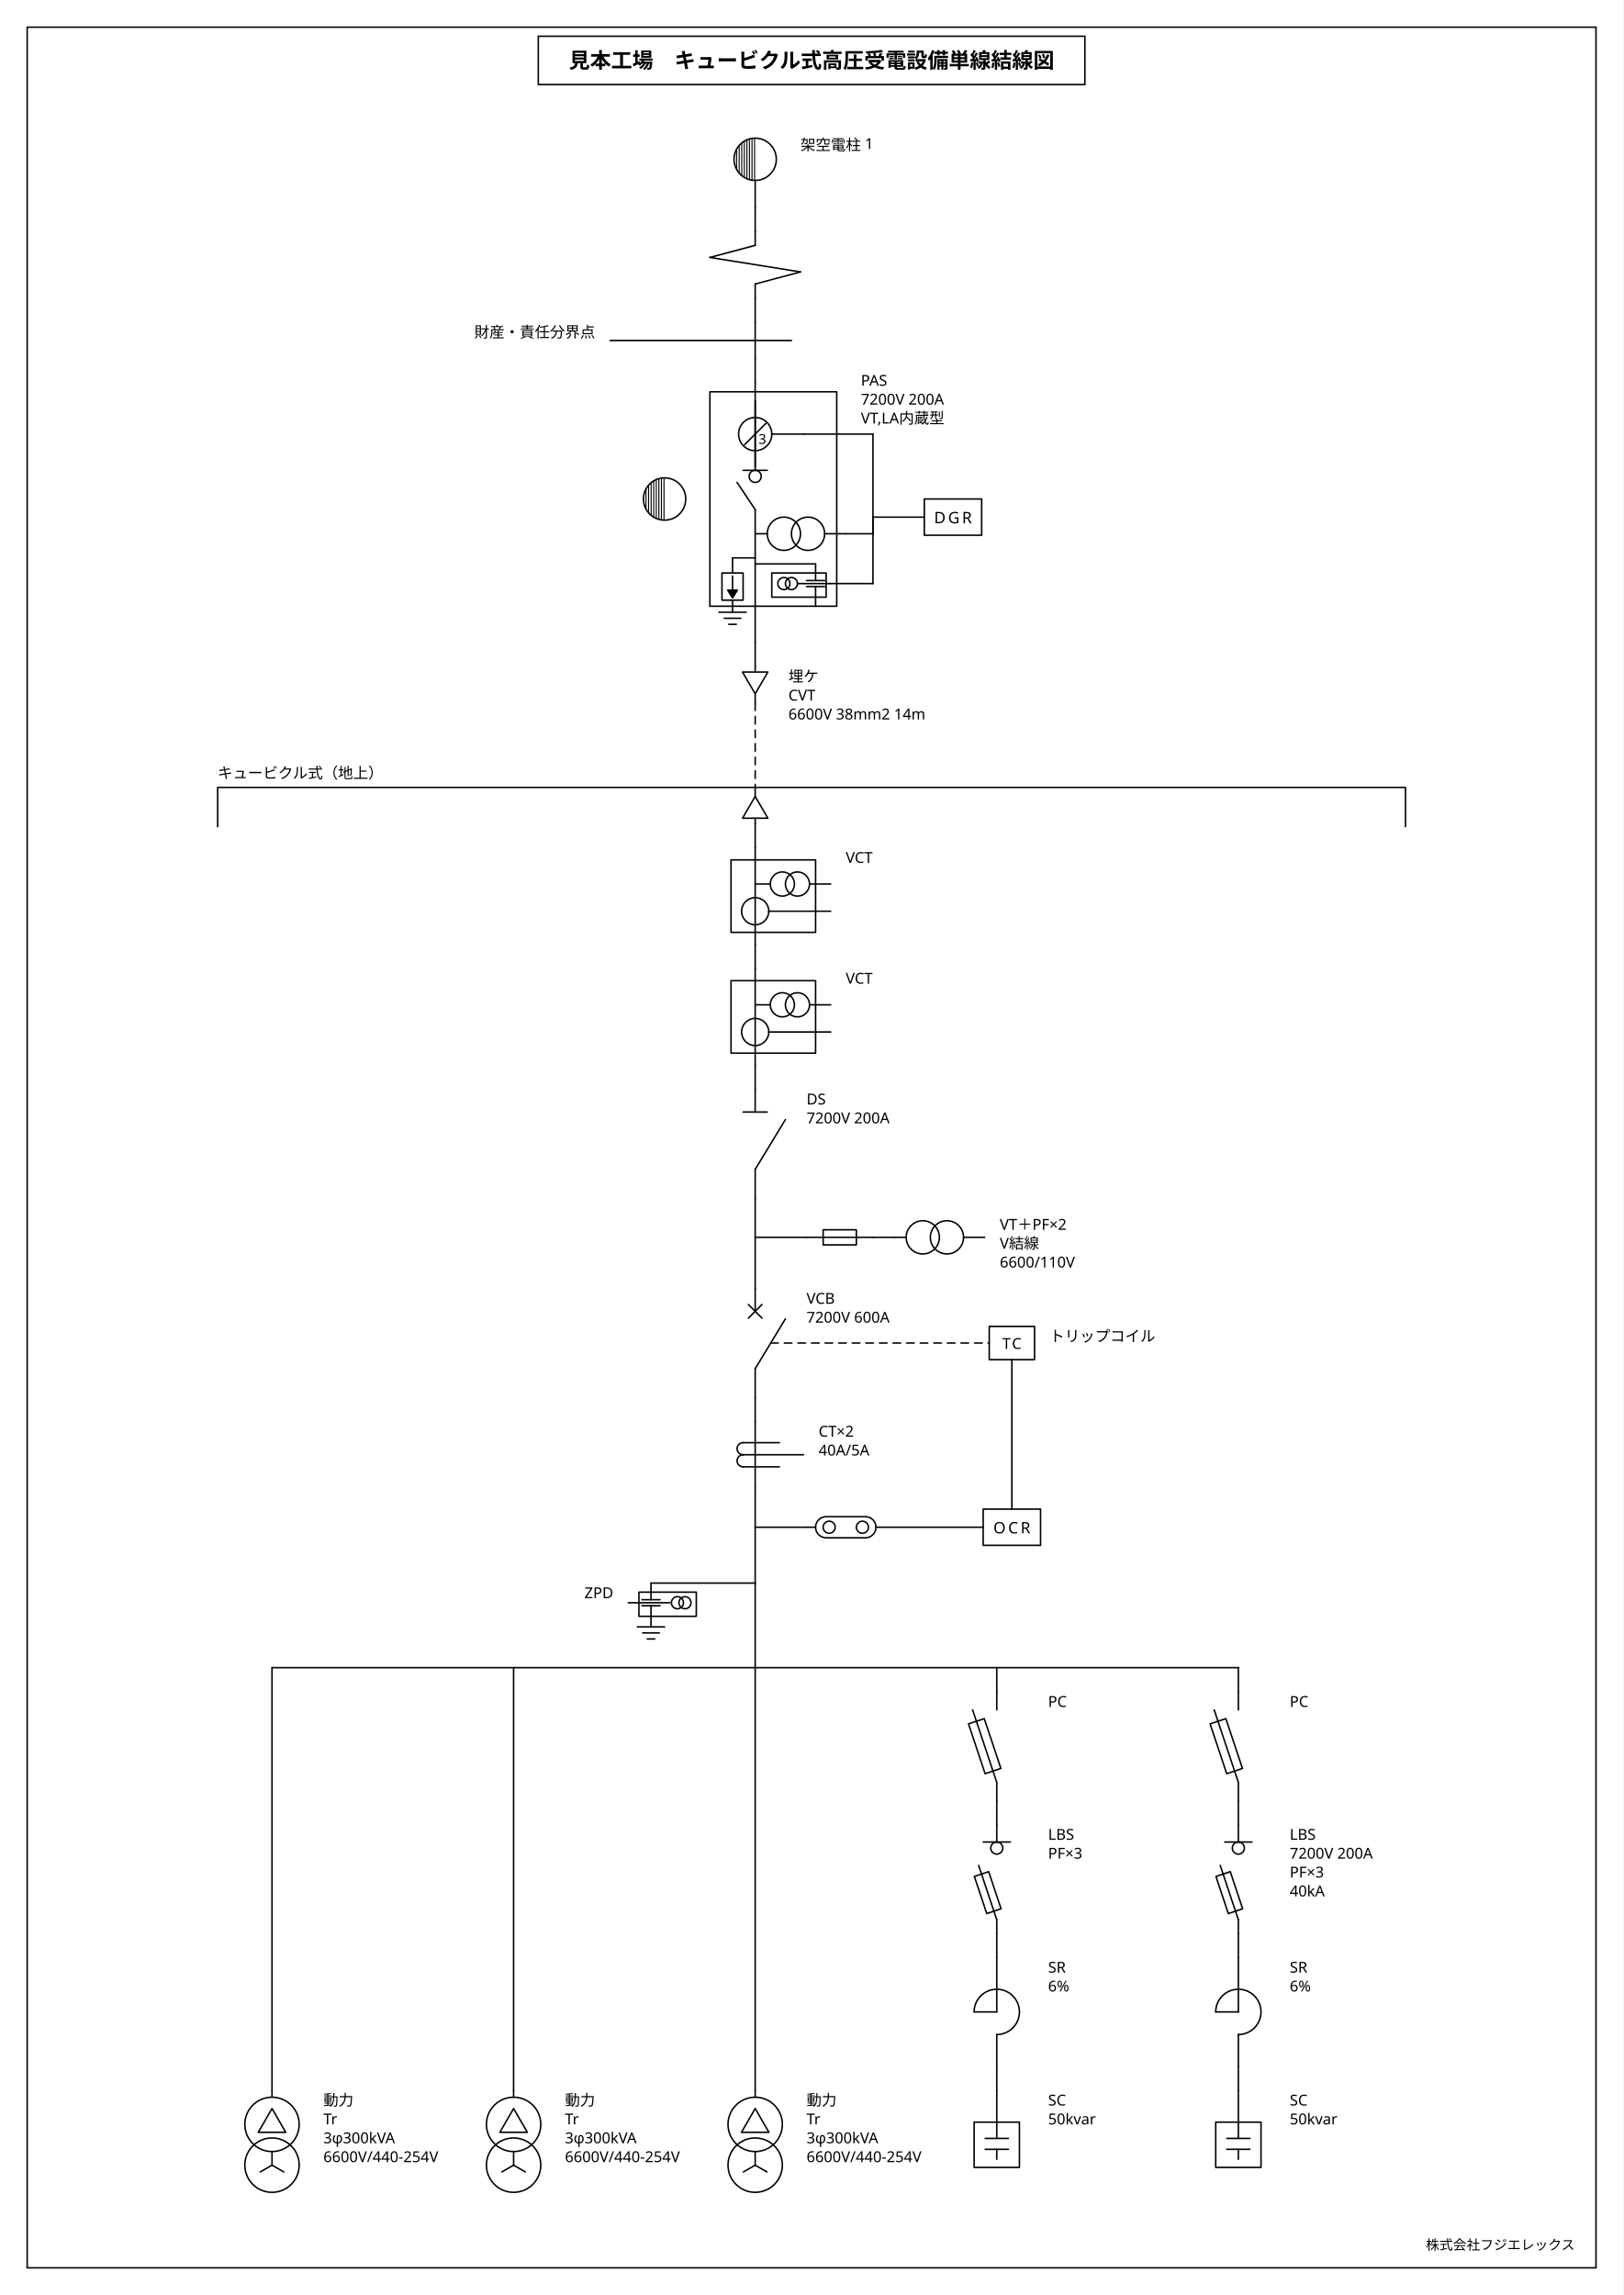
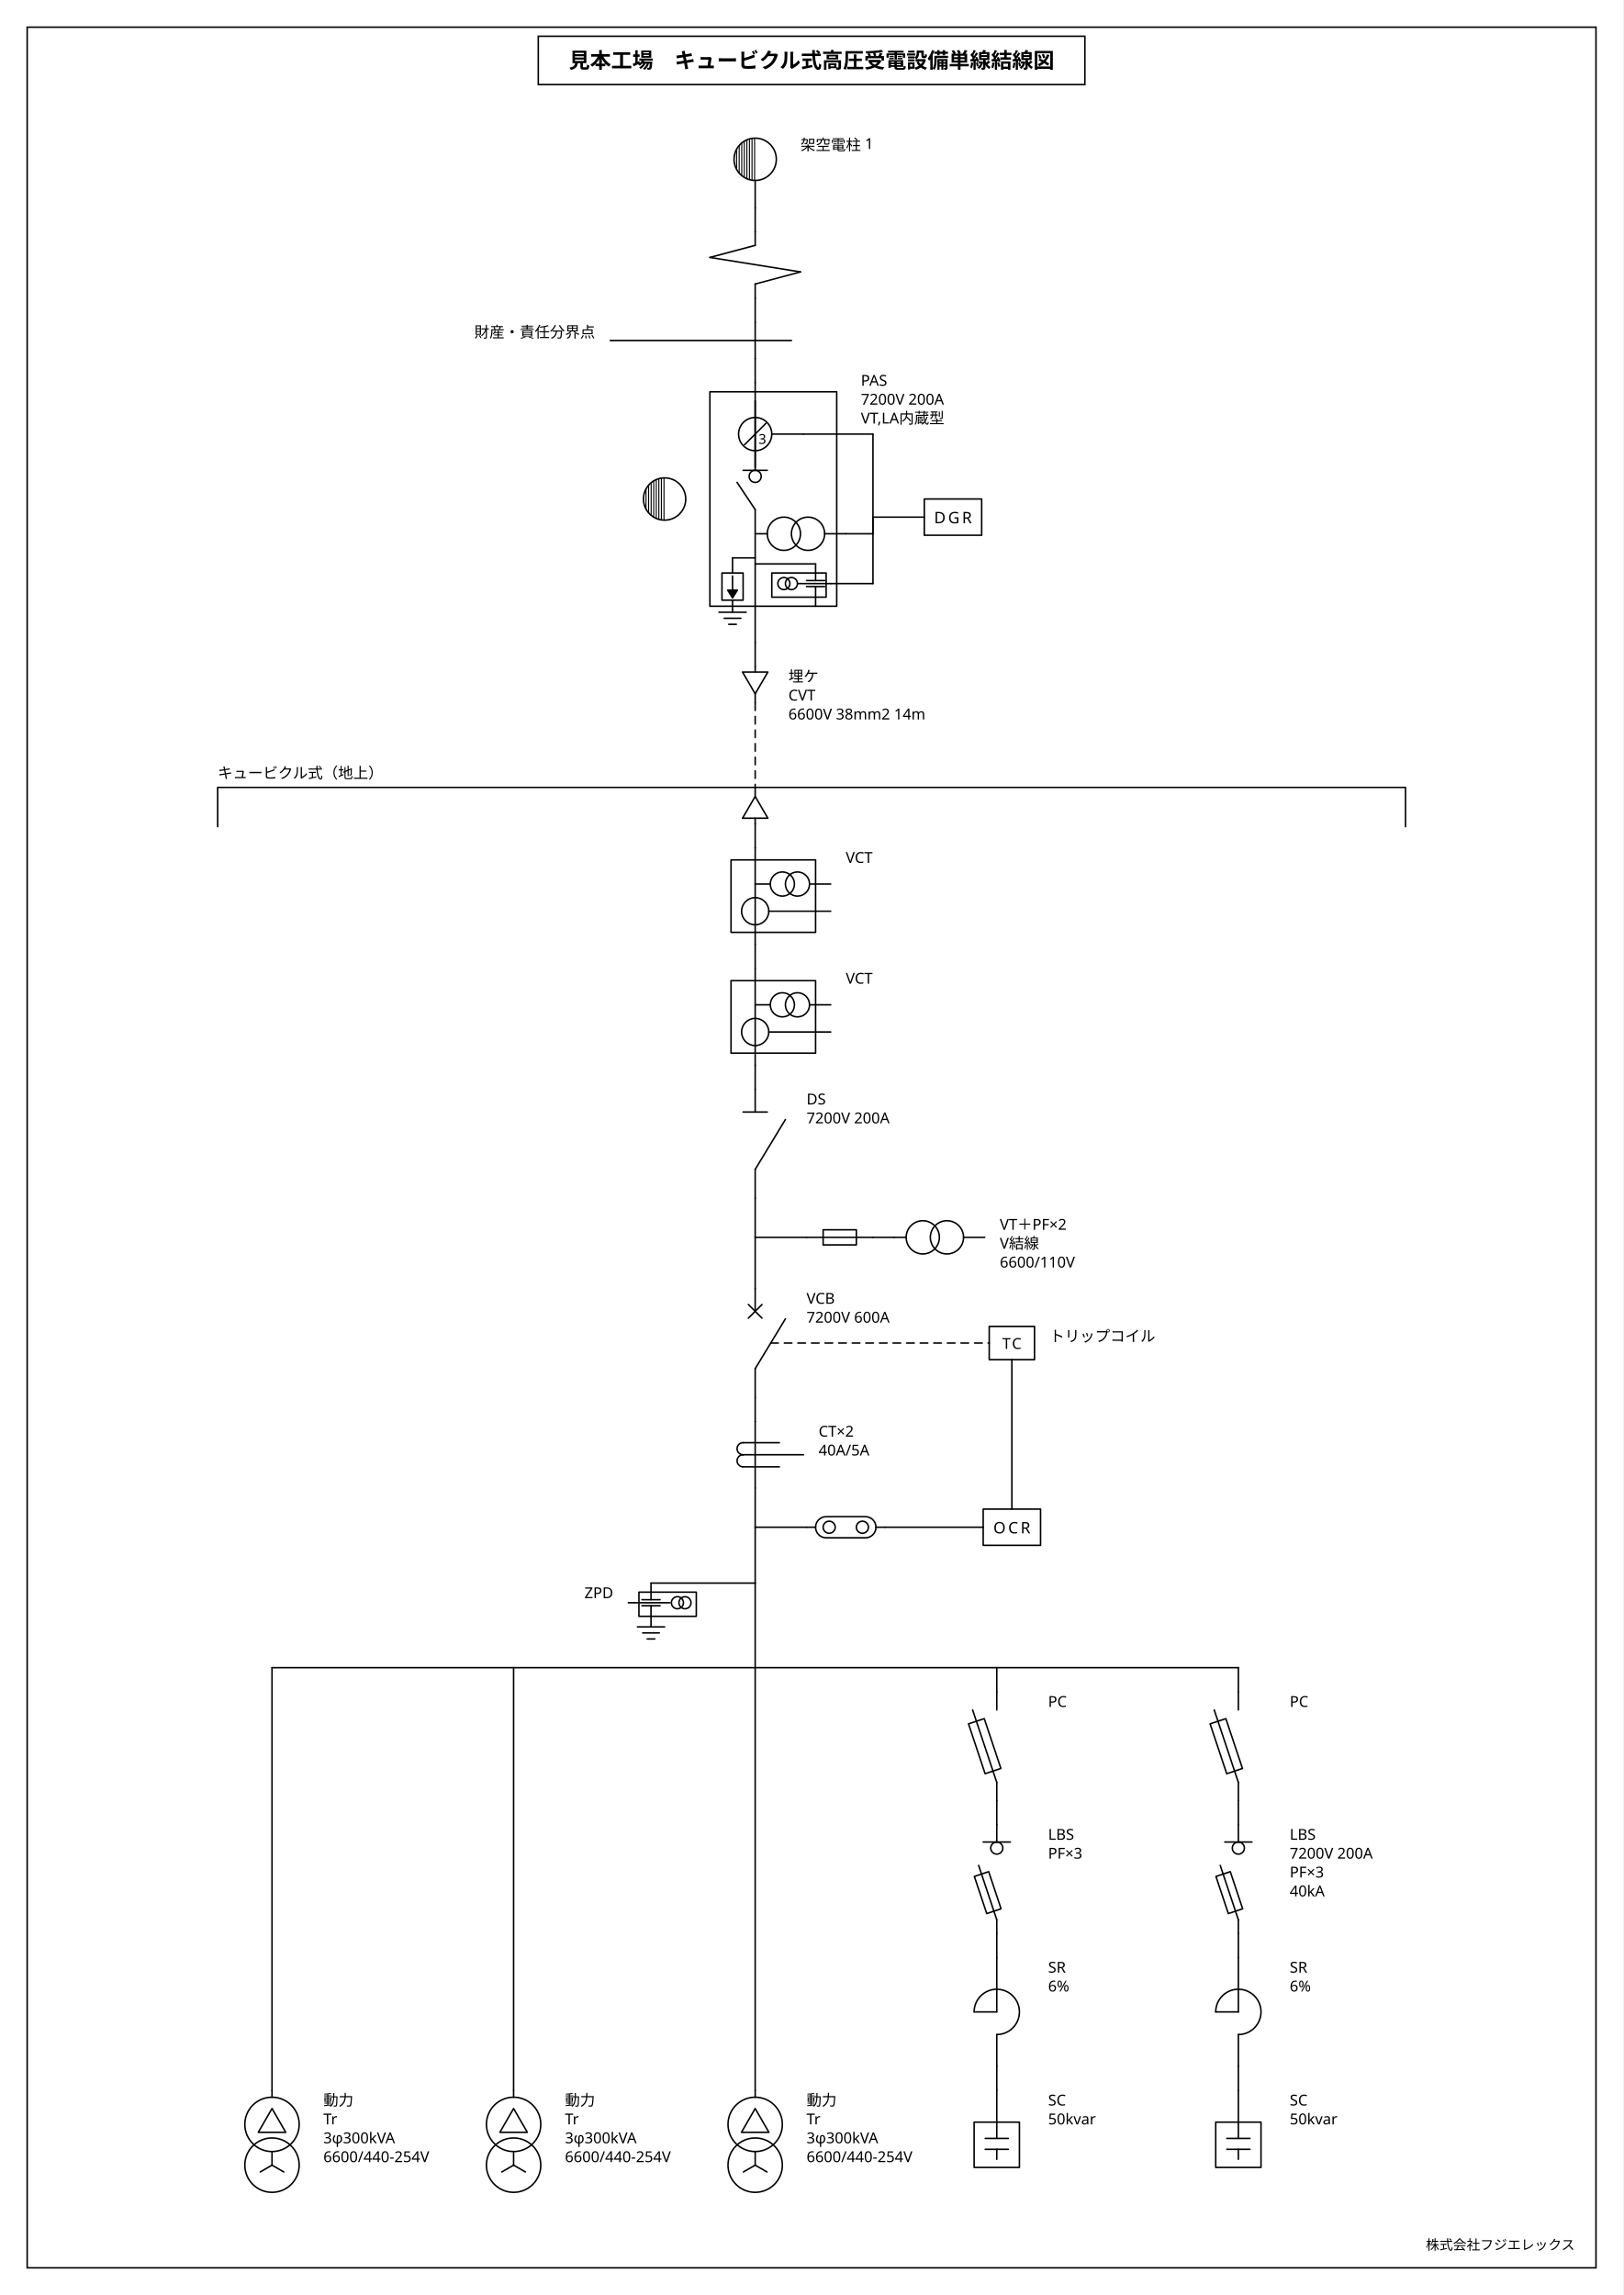
<svg xmlns="http://www.w3.org/2000/svg" viewBox="0 0 1075 1520" width="1075" height="1520">
  <rect x="0" y="0" width="1075" height="1520" fill="#fff" />
  <g stroke="#000" fill="none">
    <rect x="18" y="18" width="1039" height="1484" stroke-width="1" />
    <rect x="356.5" y="24" width="362" height="32" stroke-width="1" />
  </g>
  <text x="537.5" y="45" font-size="14" font-weight="700" text-anchor="middle" font-family="IPAGothic, 'IPAゴシック', 'Noto Sans JP', 'Hiragino Kaku Gothic ProN', 'Yu Gothic', sans-serif" fill="#000">見本工場　キュービクル式高圧受電設備単線結線図</text>
  <text x="1043" y="1490" font-size="9" text-anchor="end" font-family="IPAGothic, 'IPAゴシック', 'Noto Sans JP', 'Hiragino Kaku Gothic ProN', 'Yu Gothic', sans-serif" fill="#000">株式会社フジエレックス</text>
  <g transform="translate(500.15 89.5) scale(1)">
    <g stroke="#000" fill="none" stroke-linecap="round" stroke-linejoin="round" color="#000">
      <path d="M -356 432 L 430.7 432 M -356 432 L -356 458 M 430.7 432 L 430.7 458" fill="none" stroke-width="1" />
      <text x="-356" y="426" font-size="10" font-family="IPAGothic, 'IPAゴシック', 'Noto Sans JP', 'Hiragino Kaku Gothic ProN', 'Yu Gothic', sans-serif" fill="currentColor" stroke="none">キュービクル式（地上）</text>
      <line x1="0" y1="48" x2="0" y2="64" stroke-width="1" />
      <line x1="0" y1="108" x2="0" y2="124" stroke-width="1" />
      <line x1="0" y1="148" x2="0" y2="164" stroke-width="1" />
      <line x1="0" y1="280" x2="-15" y2="280" stroke-width="1" />
      <line x1="0" y1="284" x2="40" y2="284" stroke-width="1" />
      <line x1="32" y1="198" x2="78" y2="198" stroke-width="1" />
      <line x1="78" y1="198" x2="78" y2="253" stroke-width="1" />
      <line x1="60" y1="264" x2="78" y2="264" stroke-width="1" />
      <line x1="78" y1="264" x2="78" y2="253" stroke-width="1" />
      <line x1="50" y1="297" x2="78" y2="297" stroke-width="1" />
      <line x1="78" y1="297" x2="78" y2="253" stroke-width="1" />
      <line x1="78" y1="253" x2="112" y2="253" stroke-width="1" />
      <line x1="0" y1="336" x2="0" y2="352" stroke-width="1" />
      <line x1="0" y1="376" x2="0" y2="432" stroke-width="1" stroke-dasharray="5 4" />
      <line x1="0" y1="456" x2="0" y2="472" stroke-width="1" />
      <line x1="0" y1="536" x2="0" y2="552" stroke-width="1" />
      <line x1="0" y1="616" x2="0" y2="632" stroke-width="1" />
      <line x1="0" y1="704" x2="0" y2="730" stroke-width="1" />
      <line x1="0" y1="730" x2="34" y2="730" stroke-width="1" />
      <line x1="78" y1="730" x2="92" y2="730" stroke-width="1" />
      <line x1="0" y1="730" x2="0" y2="764" stroke-width="1" />
      <line x1="0" y1="836" x2="0" y2="852" stroke-width="1" />
      <line x1="0" y1="896" x2="0" y2="922" stroke-width="1" />
      <line x1="0" y1="922" x2="34" y2="922" stroke-width="1" />
      <line x1="86" y1="922" x2="151" y2="922" stroke-width="1" />
      <line x1="10.303" y1="800" x2="155" y2="800" stroke-width="1" stroke-dasharray="5 4" />
      <line x1="170" y1="811" x2="170" y2="910" stroke-width="1" />
      <line x1="0" y1="922" x2="0" y2="959" stroke-width="1" />
      <line x1="0" y1="959" x2="-69" y2="959" stroke-width="1" />
      <line x1="0" y1="959" x2="0" y2="1015" stroke-width="1" />
      <line x1="-320" y1="1015" x2="320" y2="1015" stroke-width="1" />
      <line x1="-320" y1="1015" x2="-320" y2="1295" stroke-width="1" />
      <line x1="-160" y1="1015" x2="-160" y2="1295" stroke-width="1" />
      <line x1="0" y1="1015" x2="0" y2="1295" stroke-width="1" />
      <line x1="160" y1="1015" x2="160" y2="1031" stroke-width="1" />
      <line x1="160" y1="1103" x2="160" y2="1119" stroke-width="1" />
      <line x1="160" y1="1191" x2="160" y2="1207" stroke-width="1" />
      <line x1="160" y1="1279" x2="160" y2="1295" stroke-width="1" />
      <line x1="320" y1="1015" x2="320" y2="1031" stroke-width="1" />
      <line x1="320" y1="1103" x2="320" y2="1119" stroke-width="1" />
      <line x1="320" y1="1191" x2="320" y2="1207" stroke-width="1" />
      <line x1="320" y1="1279" x2="320" y2="1295" stroke-width="1" />
      <g transform="translate(-16 0)">
        <circle cx="16" cy="16" r="14" fill="none" stroke-width="1" />
        <line x1="3.7" y1="9.313" x2="3.7" y2="22.687" stroke-width="0.7" />
        <line x1="5.4" y1="6.855" x2="5.4" y2="25.145" stroke-width="0.7" />
        <line x1="7.1" y1="5.193" x2="7.1" y2="26.807" stroke-width="0.7" />
        <line x1="8.8" y1="3.993" x2="8.8" y2="28.007" stroke-width="0.7" />
        <line x1="10.5" y1="3.126" x2="10.5" y2="28.874" stroke-width="0.7" />
        <line x1="12.2" y1="2.526" x2="12.2" y2="29.474" stroke-width="0.7" />
        <line x1="13.9" y1="2.158" x2="13.9" y2="29.842" stroke-width="0.7" />
        <line x1="15.6" y1="2.006" x2="15.6" y2="29.994" stroke-width="0.7" />
        <line x1="16" y1="30" x2="16" y2="48" stroke-width="1" />
      </g>
      <text x="30" y="10" font-size="10" text-anchor="start" font-family="IPAGothic, 'IPAゴシック', 'Noto Sans JP', 'Hiragino Kaku Gothic ProN', 'Yu Gothic', sans-serif" fill="currentColor" stroke="none">
        <tspan x="30" dy="0">架空電柱 1</tspan>
      </text>
      <g transform="translate(-30 64)">
        <line x1="30" y1="0" x2="30" y2="9" stroke-width="1" />
        <line x1="30" y1="9" x2="0" y2="17" stroke-width="1" />
        <line x1="0" y1="17" x2="60" y2="26.6" stroke-width="1" />
        <line x1="60" y1="26.6" x2="30" y2="34.6" stroke-width="1" />
        <line x1="30" y1="34.6" x2="30" y2="44" stroke-width="1" />
      </g>
      <g transform="translate(-96 124)">
        <line x1="96" y1="0" x2="96" y2="24" stroke-width="1" />
        <line x1="0" y1="12" x2="120" y2="12" stroke-width="1" />
      </g>
      <text x="-106" y="134" font-size="10" text-anchor="end" font-family="IPAGothic, 'IPAゴシック', 'Noto Sans JP', 'Hiragino Kaku Gothic ProN', 'Yu Gothic', sans-serif" fill="currentColor" stroke="none">
        <tspan x="-106" dy="0">財産・責任分界点</tspan>
      </text>
      <g transform="translate(-36 164)">
        <line x1="36" y1="0" x2="36" y2="6" stroke-width="1" />
        <rect x="6" y="6" width="84" height="142" fill="none" stroke-width="1" />
        <line x1="36" y1="6" x2="36" y2="58" stroke-width="1" />
        <line x1="28" y1="58" x2="44" y2="58" stroke-width="1" />
        <circle cx="36" cy="62" r="4" fill="none" stroke-width="1" />
        <line x1="36" y1="84" x2="24" y2="66" stroke-width="1" />
        <line x1="36" y1="84" x2="36" y2="172" stroke-width="1" />
      </g>
      <text x="70" y="166" font-size="10" text-anchor="start" font-family="IPAGothic, 'IPAゴシック', 'Noto Sans JP', 'Hiragino Kaku Gothic ProN', 'Yu Gothic', sans-serif" fill="currentColor" stroke="none">
        <tspan x="70" dy="0">PAS</tspan>
        <tspan x="70" dy="12.5">7200V 200A</tspan>
        <tspan x="70" dy="12.5">VT,LA内蔵型</tspan>
      </text>
      <g transform="translate(-76 225)">
        <circle cx="16" cy="16" r="14" fill="none" stroke-width="1" />
        <line x1="3.7" y1="9.313" x2="3.7" y2="22.687" stroke-width="0.7" />
        <line x1="5.4" y1="6.855" x2="5.4" y2="25.145" stroke-width="0.7" />
        <line x1="7.1" y1="5.193" x2="7.1" y2="26.807" stroke-width="0.7" />
        <line x1="8.8" y1="3.993" x2="8.8" y2="28.007" stroke-width="0.7" />
        <line x1="10.5" y1="3.126" x2="10.5" y2="28.874" stroke-width="0.7" />
        <line x1="12.2" y1="2.526" x2="12.2" y2="29.474" stroke-width="0.7" />
        <line x1="13.9" y1="2.158" x2="13.9" y2="29.842" stroke-width="0.7" />
        <line x1="15.6" y1="2.006" x2="15.6" y2="29.994" stroke-width="0.7" />
      </g>
      <g transform="translate(-20 176)">
        <line x1="20" y1="0" x2="20" y2="44" stroke-width="1" />
        <circle cx="20" cy="22" r="11" fill="none" stroke-width="1" />
        <line x1="12.929" y1="29.071" x2="27.071" y2="14.929" stroke-width="1" />
        <text x="24.75" y="25" font-size="9" text-anchor="middle" dominant-baseline="central" font-family="IPAGothic, 'IPAゴシック', 'Noto Sans JP', 'Hiragino Kaku Gothic ProN', 'Yu Gothic', sans-serif" fill="currentColor" stroke="none">3</text>
        <line x1="31" y1="22" x2="52" y2="22" stroke-width="1" />
      </g>
      <g transform="translate(0 249)">
        <line x1="0" y1="15" x2="8" y2="15" stroke-width="1" />
        <circle cx="19" cy="15" r="11" fill="none" stroke-width="1" />
        <circle cx="35" cy="15" r="11" fill="none" stroke-width="1" />
        <line x1="46" y1="15" x2="60" y2="15" stroke-width="1" />
      </g>
      <g transform="translate(-35 280)">
        <line x1="20" y1="0" x2="20" y2="10" stroke-width="1" />
        <rect x="13" y="10" width="14" height="18" fill="none" stroke-width="1" />
        <line x1="20" y1="12" x2="20" y2="23" stroke-width="1" />
        <polygon points="16.8,21.38 20,26.5 23.2,21.38" fill="currentColor" stroke-width="1" />
        <line x1="20" y1="28" x2="20" y2="36" stroke-width="1" />
        <line x1="11" y1="36" x2="29" y2="36" stroke-width="1" />
        <line x1="14.5" y1="40" x2="25.5" y2="40" stroke-width="1" />
        <line x1="17.5" y1="44" x2="22.5" y2="44" stroke-width="1" />
      </g>
      <g transform="translate(10 284)">
        <line x1="30" y1="0" x2="30" y2="11" stroke-width="1" />
        <rect x="1" y="6" width="36" height="16" fill="none" stroke-width="1" />
        <line x1="24" y1="11" x2="36" y2="11" stroke-width="1" />
        <line x1="24" y1="15" x2="36" y2="15" stroke-width="1" />
        <line x1="30" y1="15" x2="30" y2="28" stroke-width="1" />
        <line x1="18" y1="13" x2="40" y2="13" stroke-width="1" />
        <circle cx="9" cy="13" r="4" fill="none" stroke-width="1" />
        <circle cx="14" cy="13" r="4" fill="none" stroke-width="1" />
      </g>
      <g transform="translate(112 241)">
        <rect x="0" y="0" width="38" height="24" fill="none" stroke-width="1" />
        <text x="19" y="12" font-size="10.5" text-anchor="middle" dominant-baseline="central" font-family="IPAGothic, 'IPAゴシック', 'Noto Sans JP', 'Hiragino Kaku Gothic ProN', 'Yu Gothic', sans-serif" letter-spacing="1.6" fill="currentColor" stroke="none">DGR</text>
      </g>
      <g transform="translate(-12 352)">
        <line x1="12" y1="0" x2="12" y2="3.6" stroke-width="1" />
        <polygon points="3.6,3.6 20.4,3.6 12,18" fill="none" stroke-width="1" />
        <line x1="12" y1="18" x2="12" y2="24" stroke-width="1" />
      </g>
      <text x="22" y="362" font-size="10" text-anchor="start" font-family="IPAGothic, 'IPAゴシック', 'Noto Sans JP', 'Hiragino Kaku Gothic ProN', 'Yu Gothic', sans-serif" fill="currentColor" stroke="none">
        <tspan x="22" dy="0">埋ケ</tspan>
        <tspan x="22" dy="12.5">CVT</tspan>
        <tspan x="22" dy="12.5">6600V 38mm2 14m</tspan>
      </text>
      <g transform="translate(-12 432) rotate(180 12 12)">
        <line x1="12" y1="0" x2="12" y2="3.6" stroke-width="1" />
        <polygon points="3.6,3.6 20.4,3.6 12,18" fill="none" stroke-width="1" />
        <line x1="12" y1="18" x2="12" y2="24" stroke-width="1" />
      </g>
      <g transform="translate(-22 472)">
        <line x1="22" y1="0" x2="22" y2="64" stroke-width="1" />
        <rect x="6" y="8" width="56" height="48" fill="none" stroke-width="1" />
        <line x1="22" y1="24" x2="32" y2="24" stroke-width="1" />
        <circle cx="40" cy="24" r="8" fill="none" stroke-width="1" />
        <circle cx="50" cy="24" r="8" fill="none" stroke-width="1" />
        <line x1="58" y1="24" x2="72" y2="24" stroke-width="1" />
        <circle cx="22" cy="42" r="9" fill="none" stroke-width="1" />
        <line x1="31" y1="42" x2="72" y2="42" stroke-width="1" />
      </g>
      <text x="60" y="482" font-size="10" text-anchor="start" font-family="IPAGothic, 'IPAゴシック', 'Noto Sans JP', 'Hiragino Kaku Gothic ProN', 'Yu Gothic', sans-serif" fill="currentColor" stroke="none">
        <tspan x="60" dy="0">VCT</tspan>
      </text>
      <g transform="translate(-22 552)">
        <line x1="22" y1="0" x2="22" y2="64" stroke-width="1" />
        <rect x="6" y="8" width="56" height="48" fill="none" stroke-width="1" />
        <line x1="22" y1="24" x2="32" y2="24" stroke-width="1" />
        <circle cx="40" cy="24" r="8" fill="none" stroke-width="1" />
        <circle cx="50" cy="24" r="8" fill="none" stroke-width="1" />
        <line x1="58" y1="24" x2="72" y2="24" stroke-width="1" />
        <circle cx="22" cy="42" r="9" fill="none" stroke-width="1" />
        <line x1="31" y1="42" x2="72" y2="42" stroke-width="1" />
      </g>
      <text x="60" y="562" font-size="10" text-anchor="start" font-family="IPAGothic, 'IPAゴシック', 'Noto Sans JP', 'Hiragino Kaku Gothic ProN', 'Yu Gothic', sans-serif" fill="currentColor" stroke="none">
        <tspan x="60" dy="0">VCT</tspan>
      </text>
      <g transform="translate(-24 632)">
        <line x1="24" y1="0" x2="24" y2="15" stroke-width="1" />
        <line x1="16" y1="15" x2="32" y2="15" stroke-width="1" />
        <line x1="24" y1="53" x2="44" y2="20" stroke-width="1" />
        <line x1="24" y1="53" x2="24" y2="72" stroke-width="1" />
      </g>
      <text x="34" y="642" font-size="10" text-anchor="start" font-family="IPAGothic, 'IPAゴシック', 'Noto Sans JP', 'Hiragino Kaku Gothic ProN', 'Yu Gothic', sans-serif" fill="currentColor" stroke="none">
        <tspan x="34" dy="0">DS</tspan>
        <tspan x="34" dy="12.5">7200V 200A</tspan>
      </text>
      <g transform="translate(36 708) rotate(-90 20 22)">
        <line x1="20" y1="0" x2="20" y2="44" stroke-width="1" />
        <rect x="15" y="11" width="10" height="22" fill="none" stroke-width="1" />
      </g>
      <g transform="translate(92 715)">
        <line x1="0" y1="15" x2="8" y2="15" stroke-width="1" />
        <circle cx="19" cy="15" r="11" fill="none" stroke-width="1" />
        <circle cx="35" cy="15" r="11" fill="none" stroke-width="1" />
        <line x1="46" y1="15" x2="60" y2="15" stroke-width="1" />
      </g>
      <text x="162" y="725" font-size="10" text-anchor="start" font-family="IPAGothic, 'IPAゴシック', 'Noto Sans JP', 'Hiragino Kaku Gothic ProN', 'Yu Gothic', sans-serif" fill="currentColor" stroke="none">
        <tspan x="162" dy="0">VT＋PF×2</tspan>
        <tspan x="162" dy="12.5">V結線</tspan>
        <tspan x="162" dy="12.5">6600/110V</tspan>
      </text>
      <g transform="translate(-24 764)">
        <line x1="24" y1="0" x2="24" y2="15" stroke-width="1" />
        <line x1="19.5" y1="10.5" x2="28.5" y2="19.5" stroke-width="1" />
        <line x1="28.5" y1="10.5" x2="19.5" y2="19.5" stroke-width="1" />
        <line x1="24" y1="53" x2="44" y2="20" stroke-width="1" />
        <line x1="24" y1="53" x2="24" y2="72" stroke-width="1" />
      </g>
      <text x="34" y="774" font-size="10" text-anchor="start" font-family="IPAGothic, 'IPAゴシック', 'Noto Sans JP', 'Hiragino Kaku Gothic ProN', 'Yu Gothic', sans-serif" fill="currentColor" stroke="none">
        <tspan x="34" dy="0">VCB</tspan>
        <tspan x="34" dy="12.5">7200V 600A</tspan>
      </text>
      <g transform="translate(-24 852)">
        <line x1="24" y1="0" x2="24" y2="44" stroke-width="1" />
        <line x1="16" y1="14" x2="40" y2="14" stroke-width="1" />
        <line x1="16" y1="30" x2="40" y2="30" stroke-width="1" />
        <line x1="16" y1="22" x2="56" y2="22" stroke-width="1" />
        <path d="M 16 14 A 4 4 0 0 0 16 22" fill="none" stroke-width="1" />
        <path d="M 16 22 A 4 4 0 0 0 16 30" fill="none" stroke-width="1" />
      </g>
      <text x="42" y="862" font-size="10" text-anchor="start" font-family="IPAGothic, 'IPAゴシック', 'Noto Sans JP', 'Hiragino Kaku Gothic ProN', 'Yu Gothic', sans-serif" fill="currentColor" stroke="none">
        <tspan x="42" dy="0">CT×2</tspan>
        <tspan x="42" dy="12.5">40A/5A</tspan>
      </text>
      <g transform="translate(34 911)">
        <line x1="0" y1="11" x2="6" y2="11" stroke-width="1" />
        <rect x="6" y="4" width="40" height="14" rx="7" fill="none" stroke-width="1" />
        <circle cx="15" cy="11" r="4" fill="none" stroke-width="1" />
        <circle cx="37" cy="11" r="4" fill="none" stroke-width="1" />
        <line x1="46" y1="11" x2="52" y2="11" stroke-width="1" />
      </g>
      <g transform="translate(151 910)">
        <rect x="0" y="0" width="38" height="24" fill="none" stroke-width="1" />
        <text x="19" y="12" font-size="10.5" text-anchor="middle" dominant-baseline="central" font-family="IPAGothic, 'IPAゴシック', 'Noto Sans JP', 'Hiragino Kaku Gothic ProN', 'Yu Gothic', sans-serif" letter-spacing="1.6" fill="currentColor" stroke="none">OCR</text>
      </g>
      <g transform="translate(155 789)">
        <rect x="0" y="0" width="30" height="22" fill="none" stroke-width="1" />
        <text x="15" y="11" font-size="10" text-anchor="middle" dominant-baseline="central" font-family="IPAGothic, 'IPAゴシック', 'Noto Sans JP', 'Hiragino Kaku Gothic ProN', 'Yu Gothic', sans-serif" letter-spacing="1" fill="currentColor" stroke="none">TC</text>
      </g>
      <text x="195" y="799" font-size="10" text-anchor="start" font-family="IPAGothic, 'IPAゴシック', 'Noto Sans JP', 'Hiragino Kaku Gothic ProN', 'Yu Gothic', sans-serif" fill="currentColor" stroke="none">
        <tspan x="195" dy="0">トリップコイル</tspan>
      </text>
      <g transform="translate(-84 959)">
        <line x1="15" y1="0" x2="15" y2="11" stroke-width="1" />
        <rect x="7" y="6" width="38" height="16" fill="none" stroke-width="1" />
        <line x1="9" y1="11" x2="21" y2="11" stroke-width="1" />
        <line x1="9" y1="15" x2="21" y2="15" stroke-width="1" />
        <line x1="15" y1="15" x2="15" y2="29" stroke-width="1" />
        <line x1="6" y1="29" x2="24" y2="29" stroke-width="1" />
        <line x1="9.5" y1="33" x2="20.5" y2="33" stroke-width="1" />
        <line x1="12.5" y1="37" x2="17.5" y2="37" stroke-width="1" />
        <line x1="0" y1="13" x2="27.5" y2="13" stroke-width="1" />
        <circle cx="32.5" cy="13" r="4" fill="none" stroke-width="1" />
        <circle cx="37.5" cy="13" r="4" fill="none" stroke-width="1" />
      </g>
      <text x="-94" y="969" font-size="10" text-anchor="end" font-family="IPAGothic, 'IPAゴシック', 'Noto Sans JP', 'Hiragino Kaku Gothic ProN', 'Yu Gothic', sans-serif" fill="currentColor" stroke="none">
        <tspan x="-94" dy="0">ZPD</tspan>
      </text>
      <g transform="translate(-344 1295)">
        <line x1="24" y1="0" x2="24" y2="4.5" stroke-width="1" />
        <circle cx="24" cy="22.5" r="18" fill="none" stroke-width="1" />
        <circle cx="24" cy="49.5" r="18" fill="none" stroke-width="1" />
        <polygon points="24,12 33.093,27.75 14.907,27.75" fill="none" stroke-width="1" />
        <line x1="24" y1="49.5" x2="24" y2="40.5" stroke-width="1" />
        <line x1="24" y1="49.5" x2="31.794" y2="54" stroke-width="1" />
        <line x1="24" y1="49.5" x2="16.206" y2="54" stroke-width="1" />
      </g>
      <text x="-286" y="1305" font-size="10" text-anchor="start" font-family="IPAGothic, 'IPAゴシック', 'Noto Sans JP', 'Hiragino Kaku Gothic ProN', 'Yu Gothic', sans-serif" fill="currentColor" stroke="none">
        <tspan x="-286" dy="0">動力</tspan>
        <tspan x="-286" dy="12.5">Tr</tspan>
        <tspan x="-286" dy="12.5">3φ300kVA</tspan>
-         <tspan x="-286" dy="12.5">6600V/440-254V</tspan>
+         <tspan x="-286" dy="12.5">6600/440-254V</tspan>
      </text>
      <g transform="translate(-184 1295)">
        <line x1="24" y1="0" x2="24" y2="4.5" stroke-width="1" />
        <circle cx="24" cy="22.5" r="18" fill="none" stroke-width="1" />
        <circle cx="24" cy="49.5" r="18" fill="none" stroke-width="1" />
        <polygon points="24,12 33.093,27.75 14.907,27.75" fill="none" stroke-width="1" />
        <line x1="24" y1="49.5" x2="24" y2="40.5" stroke-width="1" />
        <line x1="24" y1="49.5" x2="31.794" y2="54" stroke-width="1" />
        <line x1="24" y1="49.5" x2="16.206" y2="54" stroke-width="1" />
      </g>
      <text x="-126" y="1305" font-size="10" text-anchor="start" font-family="IPAGothic, 'IPAゴシック', 'Noto Sans JP', 'Hiragino Kaku Gothic ProN', 'Yu Gothic', sans-serif" fill="currentColor" stroke="none">
        <tspan x="-126" dy="0">動力</tspan>
        <tspan x="-126" dy="12.5">Tr</tspan>
        <tspan x="-126" dy="12.5">3φ300kVA</tspan>
-         <tspan x="-126" dy="12.5">6600V/440-254V</tspan>
+         <tspan x="-126" dy="12.5">6600/440-254V</tspan>
      </text>
      <g transform="translate(-24 1295)">
        <line x1="24" y1="0" x2="24" y2="4.5" stroke-width="1" />
        <circle cx="24" cy="22.5" r="18" fill="none" stroke-width="1" />
        <circle cx="24" cy="49.5" r="18" fill="none" stroke-width="1" />
        <polygon points="24,12 33.093,27.75 14.907,27.75" fill="none" stroke-width="1" />
        <line x1="24" y1="49.5" x2="24" y2="40.5" stroke-width="1" />
        <line x1="24" y1="49.5" x2="31.794" y2="54" stroke-width="1" />
        <line x1="24" y1="49.5" x2="16.206" y2="54" stroke-width="1" />
      </g>
      <text x="34" y="1305" font-size="10" text-anchor="start" font-family="IPAGothic, 'IPAゴシック', 'Noto Sans JP', 'Hiragino Kaku Gothic ProN', 'Yu Gothic', sans-serif" fill="currentColor" stroke="none">
        <tspan x="34" dy="0">動力</tspan>
        <tspan x="34" dy="12.5">Tr</tspan>
        <tspan x="34" dy="12.5">3φ300kVA</tspan>
-         <tspan x="34" dy="12.5">6600V/440-254V</tspan>
+         <tspan x="34" dy="12.5">6600/440-254V</tspan>
      </text>
      <g transform="translate(136 1031)">
        <line x1="24" y1="0" x2="24" y2="12" stroke-width="1" />
        <line x1="24" y1="60" x2="8" y2="12" stroke-width="1" />
        <polygon points="26.718,50.761 15.718,17.761 5.282,21.239 16.282,54.239" fill="none" stroke-width="1" />
        <line x1="24" y1="60" x2="24" y2="72" stroke-width="1" />
      </g>
      <text x="194" y="1041" font-size="10" text-anchor="start" font-family="IPAGothic, 'IPAゴシック', 'Noto Sans JP', 'Hiragino Kaku Gothic ProN', 'Yu Gothic', sans-serif" fill="currentColor" stroke="none">
        <tspan x="194" dy="0">PC</tspan>
      </text>
      <g transform="translate(136 1119)">
        <line x1="24" y1="0" x2="24" y2="11.5" stroke-width="1" />
        <line x1="15" y1="11.5" x2="33" y2="11.5" stroke-width="1" />
        <circle cx="24" cy="15.5" r="4" fill="none" stroke-width="1" />
        <line x1="24" y1="63" x2="12" y2="27" stroke-width="1" />
        <polygon points="26.843,55.719 18.643,31.119 9.157,34.281 17.357,58.881" fill="none" stroke-width="1" />
        <line x1="24" y1="63" x2="24" y2="72" stroke-width="1" />
      </g>
      <text x="194" y="1129" font-size="10" text-anchor="start" font-family="IPAGothic, 'IPAゴシック', 'Noto Sans JP', 'Hiragino Kaku Gothic ProN', 'Yu Gothic', sans-serif" fill="currentColor" stroke="none">
        <tspan x="194" dy="0">LBS</tspan>
        <tspan x="194" dy="12.5">PF×3</tspan>
      </text>
      <g transform="translate(136 1207)">
        <path d="M 9 36 A 15 15 0 1 1 24 51" fill="none" stroke-width="1" />
        <line x1="24" y1="0" x2="24" y2="36" stroke-width="1" />
        <line x1="9" y1="36" x2="24" y2="36" stroke-width="1" />
        <line x1="24" y1="51" x2="24" y2="72" stroke-width="1" />
      </g>
      <text x="194" y="1217" font-size="10" text-anchor="start" font-family="IPAGothic, 'IPAゴシック', 'Noto Sans JP', 'Hiragino Kaku Gothic ProN', 'Yu Gothic', sans-serif" fill="currentColor" stroke="none">
        <tspan x="194" dy="0">SR</tspan>
        <tspan x="194" dy="12.5">6%</tspan>
      </text>
      <g transform="translate(136 1295)">
        <rect x="9" y="21" width="30" height="30" fill="none" stroke-width="1" />
        <line x1="24" y1="0" x2="24" y2="31.8" stroke-width="1" />
        <line x1="16.35" y1="31.8" x2="31.65" y2="31.8" stroke-width="1" />
        <line x1="16.35" y1="39" x2="31.65" y2="39" stroke-width="1" />
        <line x1="24" y1="39" x2="24" y2="45.6" stroke-width="1" />
      </g>
      <text x="194" y="1305" font-size="10" text-anchor="start" font-family="IPAGothic, 'IPAゴシック', 'Noto Sans JP', 'Hiragino Kaku Gothic ProN', 'Yu Gothic', sans-serif" fill="currentColor" stroke="none">
        <tspan x="194" dy="0">SC</tspan>
        <tspan x="194" dy="12.5">50kvar</tspan>
      </text>
      <g transform="translate(296 1031)">
        <line x1="24" y1="0" x2="24" y2="12" stroke-width="1" />
        <line x1="24" y1="60" x2="8" y2="12" stroke-width="1" />
        <polygon points="26.718,50.761 15.718,17.761 5.282,21.239 16.282,54.239" fill="none" stroke-width="1" />
        <line x1="24" y1="60" x2="24" y2="72" stroke-width="1" />
      </g>
      <text x="354" y="1041" font-size="10" text-anchor="start" font-family="IPAGothic, 'IPAゴシック', 'Noto Sans JP', 'Hiragino Kaku Gothic ProN', 'Yu Gothic', sans-serif" fill="currentColor" stroke="none">
        <tspan x="354" dy="0">PC</tspan>
      </text>
      <g transform="translate(296 1119)">
        <line x1="24" y1="0" x2="24" y2="11.5" stroke-width="1" />
        <line x1="15" y1="11.5" x2="33" y2="11.5" stroke-width="1" />
        <circle cx="24" cy="15.5" r="4" fill="none" stroke-width="1" />
        <line x1="24" y1="63" x2="12" y2="27" stroke-width="1" />
        <polygon points="26.843,55.719 18.643,31.119 9.157,34.281 17.357,58.881" fill="none" stroke-width="1" />
        <line x1="24" y1="63" x2="24" y2="72" stroke-width="1" />
      </g>
      <text x="354" y="1129" font-size="10" text-anchor="start" font-family="IPAGothic, 'IPAゴシック', 'Noto Sans JP', 'Hiragino Kaku Gothic ProN', 'Yu Gothic', sans-serif" fill="currentColor" stroke="none">
        <tspan x="354" dy="0">LBS</tspan>
        <tspan x="354" dy="12.5">7200V 200A</tspan>
        <tspan x="354" dy="12.5">PF×3</tspan>
        <tspan x="354" dy="12.5">40kA</tspan>
      </text>
      <g transform="translate(296 1207)">
        <path d="M 9 36 A 15 15 0 1 1 24 51" fill="none" stroke-width="1" />
        <line x1="24" y1="0" x2="24" y2="36" stroke-width="1" />
        <line x1="9" y1="36" x2="24" y2="36" stroke-width="1" />
        <line x1="24" y1="51" x2="24" y2="72" stroke-width="1" />
      </g>
      <text x="354" y="1217" font-size="10" text-anchor="start" font-family="IPAGothic, 'IPAゴシック', 'Noto Sans JP', 'Hiragino Kaku Gothic ProN', 'Yu Gothic', sans-serif" fill="currentColor" stroke="none">
        <tspan x="354" dy="0">SR</tspan>
        <tspan x="354" dy="12.5">6%</tspan>
      </text>
      <g transform="translate(296 1295)">
        <rect x="9" y="21" width="30" height="30" fill="none" stroke-width="1" />
        <line x1="24" y1="0" x2="24" y2="31.8" stroke-width="1" />
        <line x1="16.35" y1="31.8" x2="31.65" y2="31.8" stroke-width="1" />
        <line x1="16.35" y1="39" x2="31.65" y2="39" stroke-width="1" />
        <line x1="24" y1="39" x2="24" y2="45.6" stroke-width="1" />
      </g>
      <text x="354" y="1305" font-size="10" text-anchor="start" font-family="IPAGothic, 'IPAゴシック', 'Noto Sans JP', 'Hiragino Kaku Gothic ProN', 'Yu Gothic', sans-serif" fill="currentColor" stroke="none">
        <tspan x="354" dy="0">SC</tspan>
        <tspan x="354" dy="12.5">50kvar</tspan>
      </text>
    </g>
  </g>
</svg>
